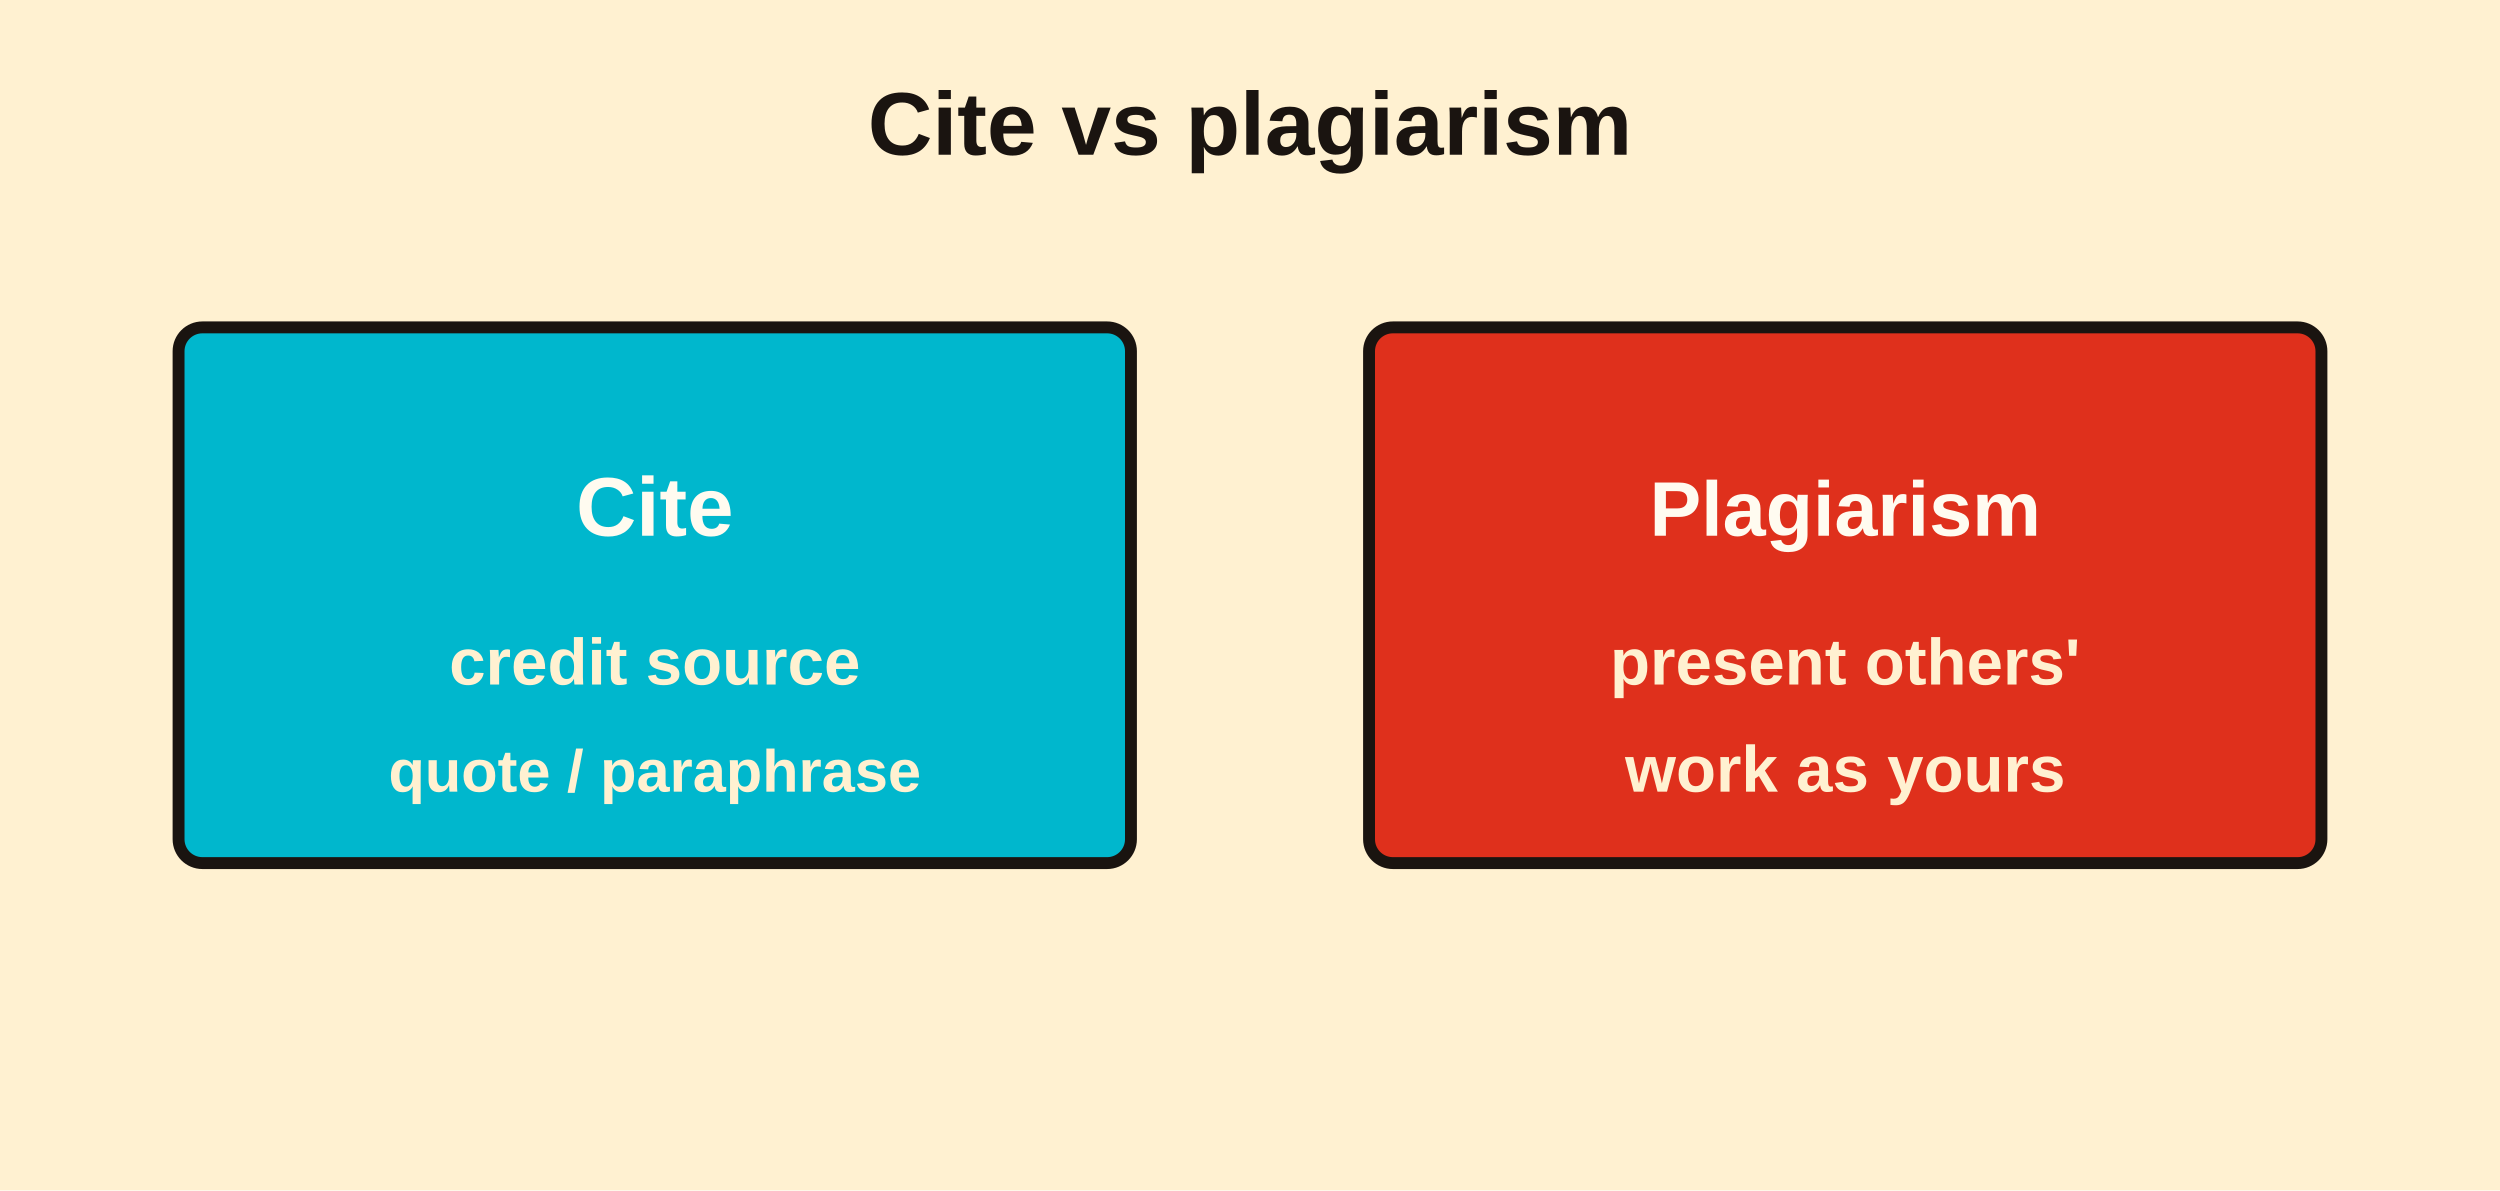
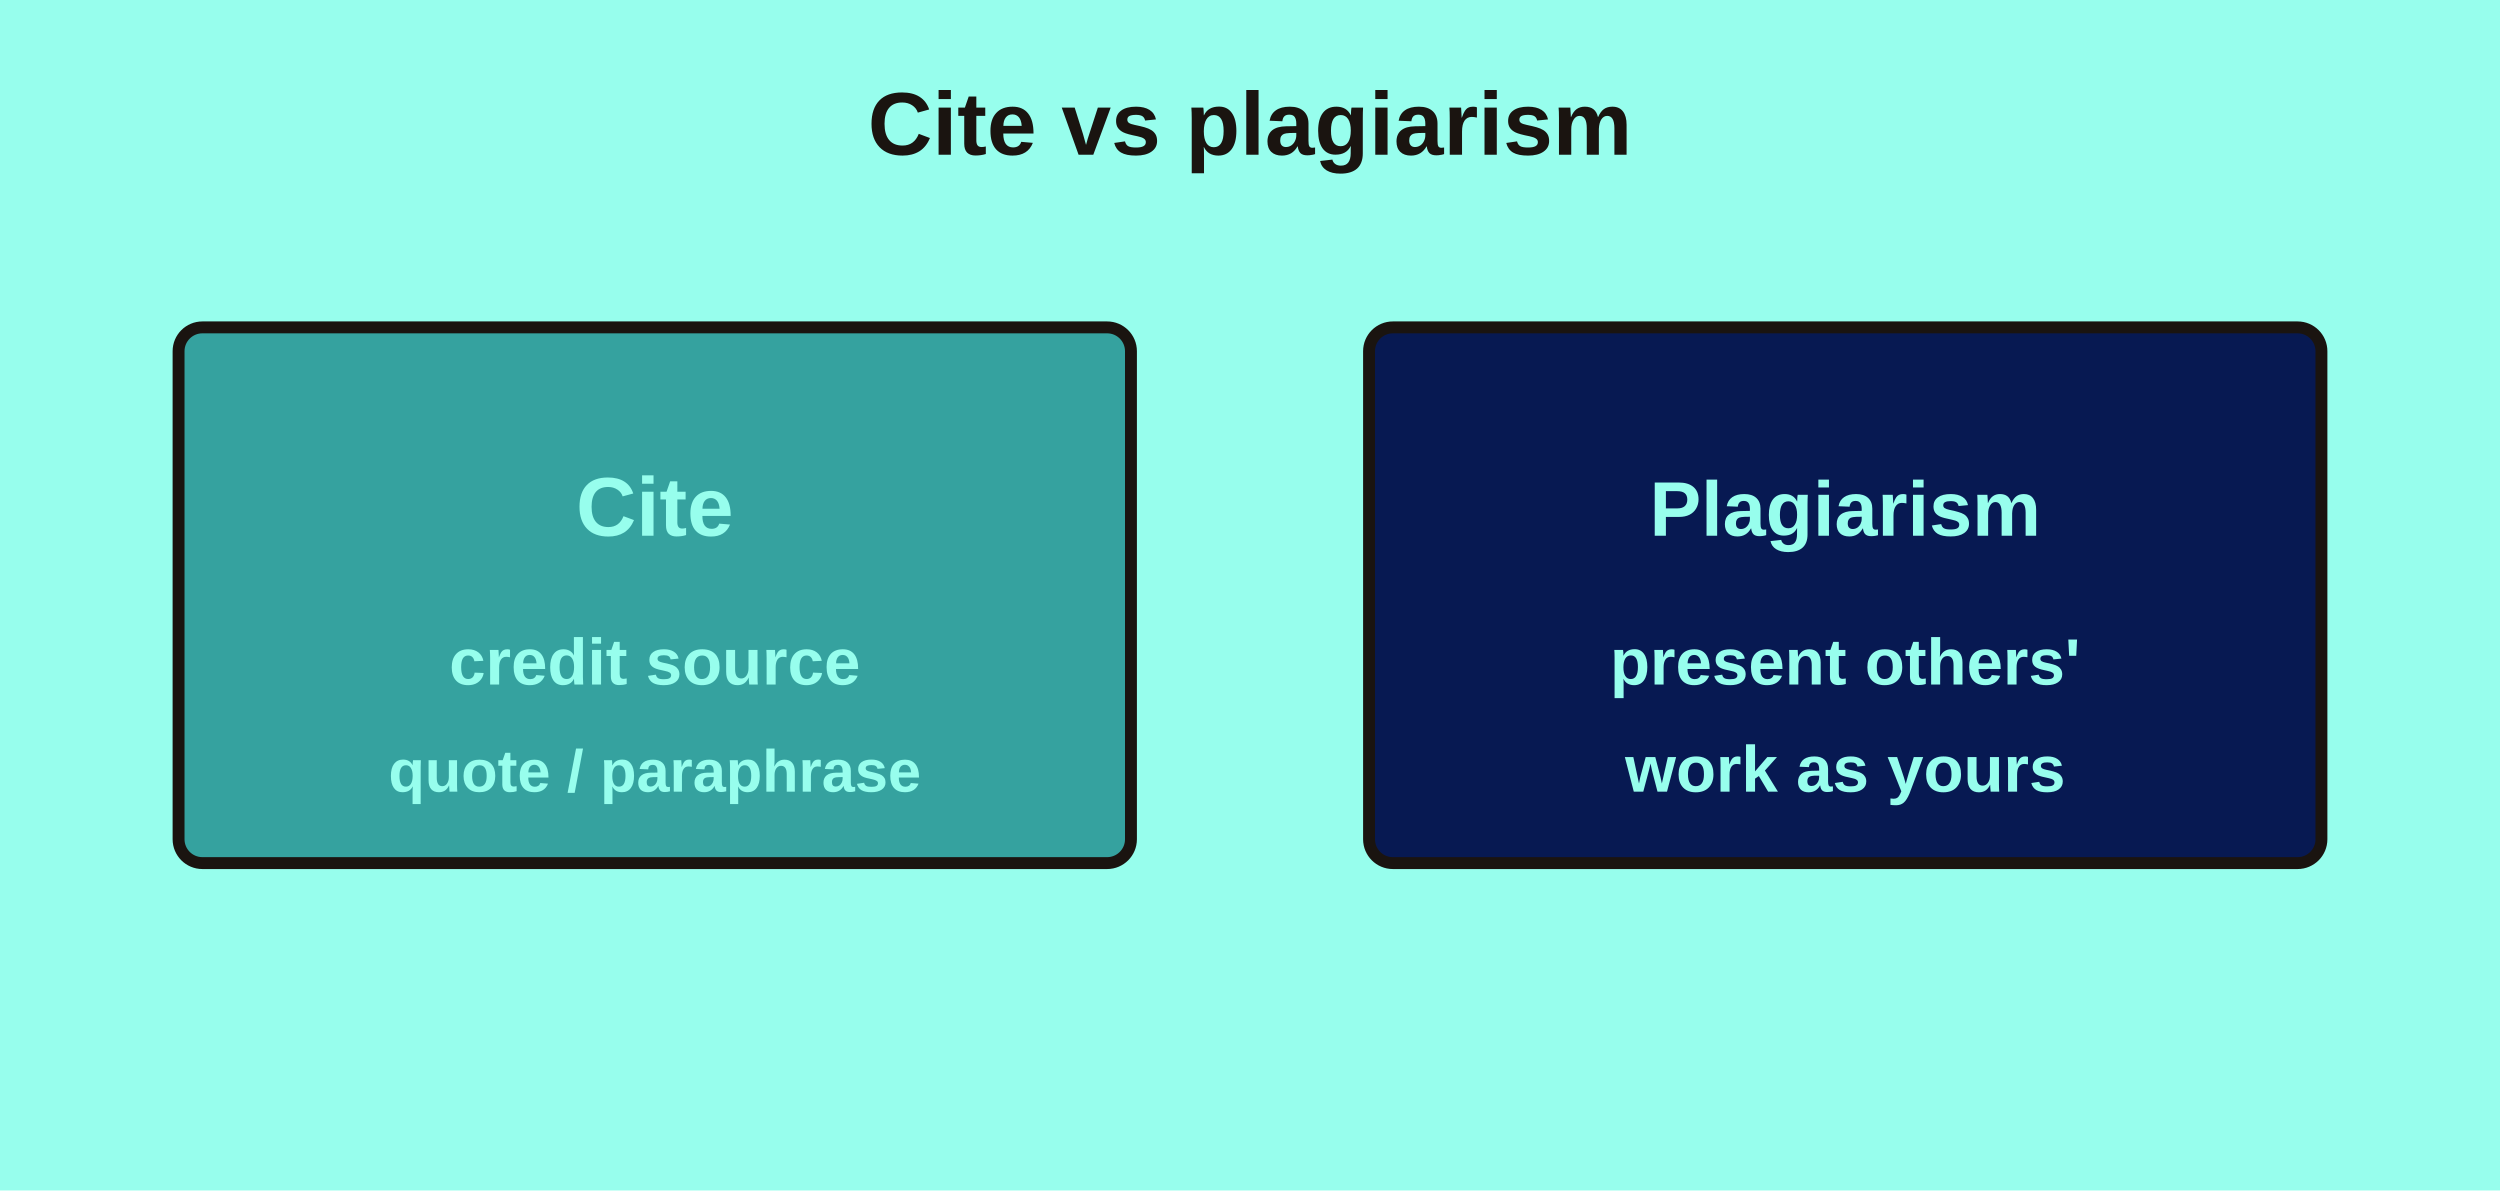
<svg xmlns="http://www.w3.org/2000/svg" viewBox="0 0 420 200" width="420" height="200" role="img">
-   <rect width="420" height="200" fill="#FFF1D1" />
+   <rect width="420" height="200" fill="#97FEED" />
  <text x="210" y="26" fill="#1A1410" font-size="15" font-weight="600" font-family="Segoe UI, Arial, sans-serif" text-anchor="middle">Cite vs plagiarism</text>
-   <rect x="30" y="55" width="160" height="90" rx="4" fill="#00B7CD" stroke="#1A1410" stroke-width="2" />
-   <text x="110" y="90" fill="#FFFBF0" font-size="14" font-weight="600" font-family="Segoe UI, Arial, sans-serif" text-anchor="middle">Cite</text>
-   <text x="110" y="115" fill="#FFF1D1" font-size="11" font-weight="600" font-family="Segoe UI, Arial, sans-serif" text-anchor="middle">credit source</text>
-   <text x="110" y="133" fill="#FFF1D1" font-size="10" font-weight="600" font-family="Segoe UI, Arial, sans-serif" text-anchor="middle">quote / paraphrase</text>
-   <rect x="230" y="55" width="160" height="90" rx="4" fill="#DF301C" stroke="#1A1410" stroke-width="2" />
-   <text x="310" y="90" fill="#FFFBF0" font-size="13" font-weight="600" font-family="Segoe UI, Arial, sans-serif" text-anchor="middle">Plagiarism</text>
-   <text x="310" y="115" fill="#FFF1D1" font-size="11" font-weight="600" font-family="Segoe UI, Arial, sans-serif" text-anchor="middle">present others'</text>
-   <text x="310" y="133" fill="#FFF1D1" font-size="11" font-weight="600" font-family="Segoe UI, Arial, sans-serif" text-anchor="middle">work as yours</text>
+   <rect x="30" y="55" width="160" height="90" rx="4" fill="#35A29F" stroke="#1A1410" stroke-width="2" />
+   <text x="110" y="90" fill="#97FEED" font-size="14" font-weight="600" font-family="Segoe UI, Arial, sans-serif" text-anchor="middle">Cite</text>
+   <text x="110" y="115" fill="#97FEED" font-size="11" font-weight="600" font-family="Segoe UI, Arial, sans-serif" text-anchor="middle">credit source</text>
+   <text x="110" y="133" fill="#97FEED" font-size="10" font-weight="600" font-family="Segoe UI, Arial, sans-serif" text-anchor="middle">quote / paraphrase</text>
+   <rect x="230" y="55" width="160" height="90" rx="4" fill="#071952" stroke="#1A1410" stroke-width="2" />
+   <text x="310" y="90" fill="#97FEED" font-size="13" font-weight="600" font-family="Segoe UI, Arial, sans-serif" text-anchor="middle">Plagiarism</text>
+   <text x="310" y="115" fill="#97FEED" font-size="11" font-weight="600" font-family="Segoe UI, Arial, sans-serif" text-anchor="middle">present others'</text>
+   <text x="310" y="133" fill="#97FEED" font-size="11" font-weight="600" font-family="Segoe UI, Arial, sans-serif" text-anchor="middle">work as yours</text>
</svg>
